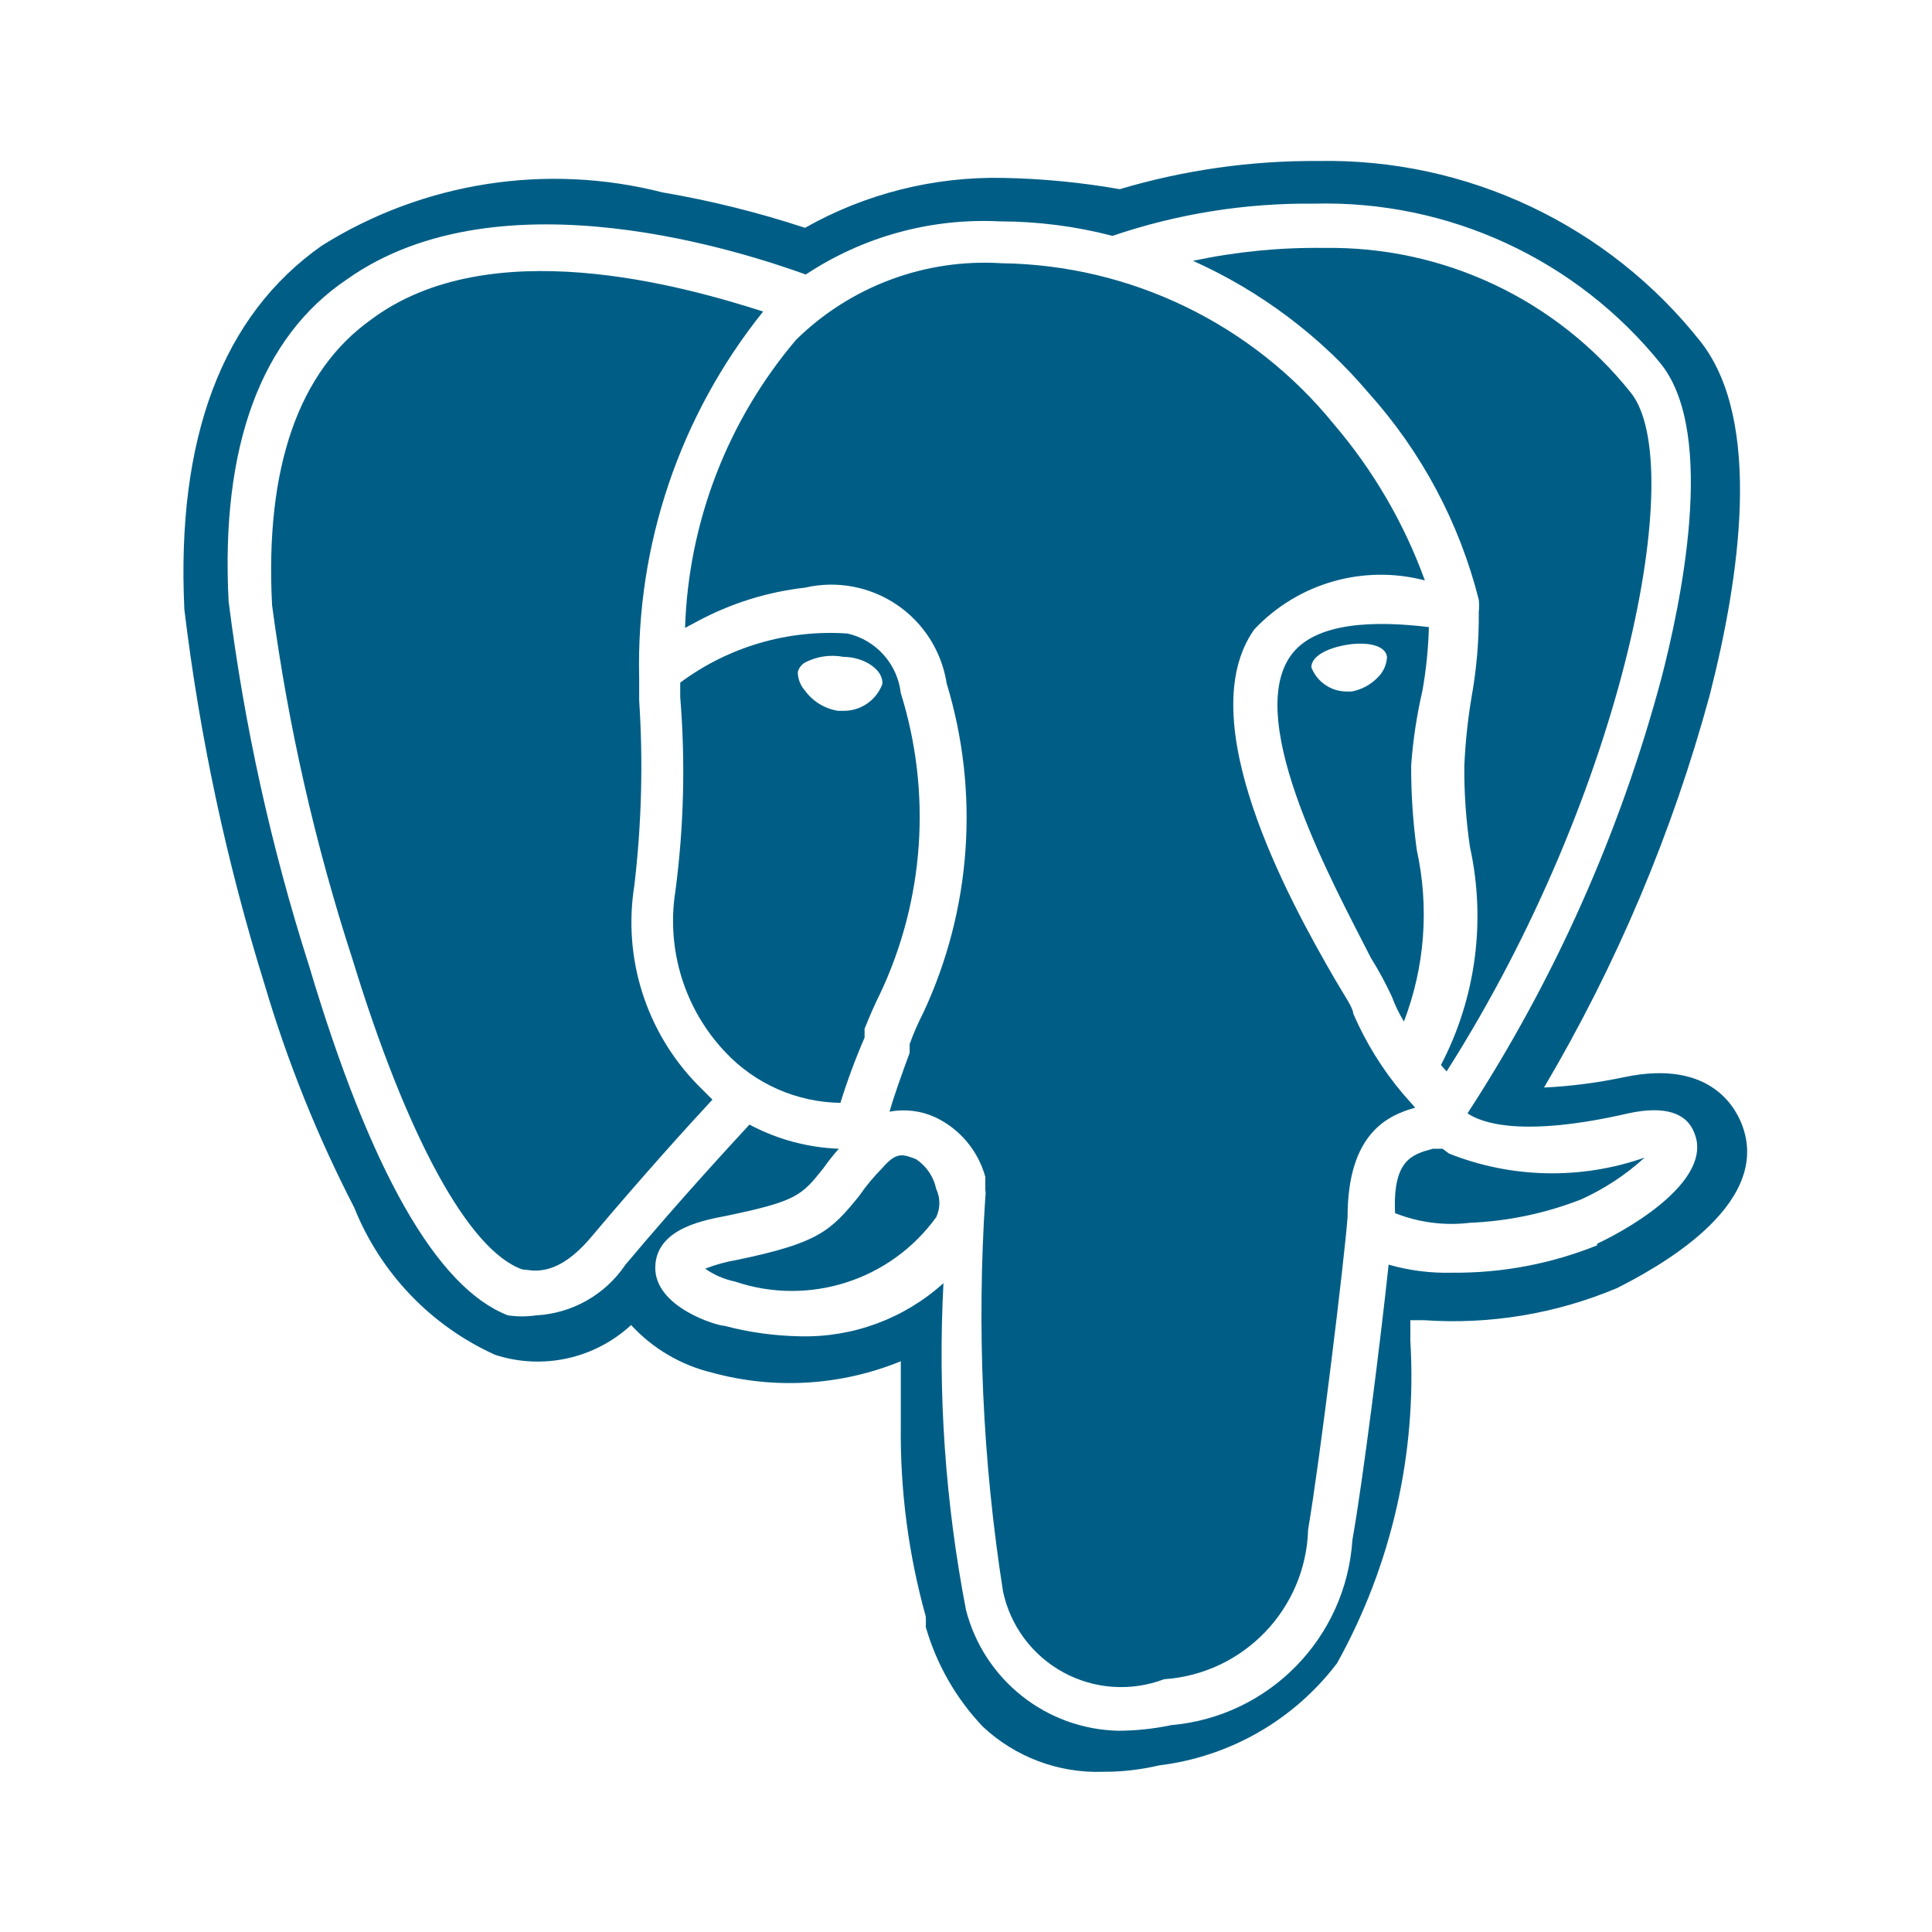
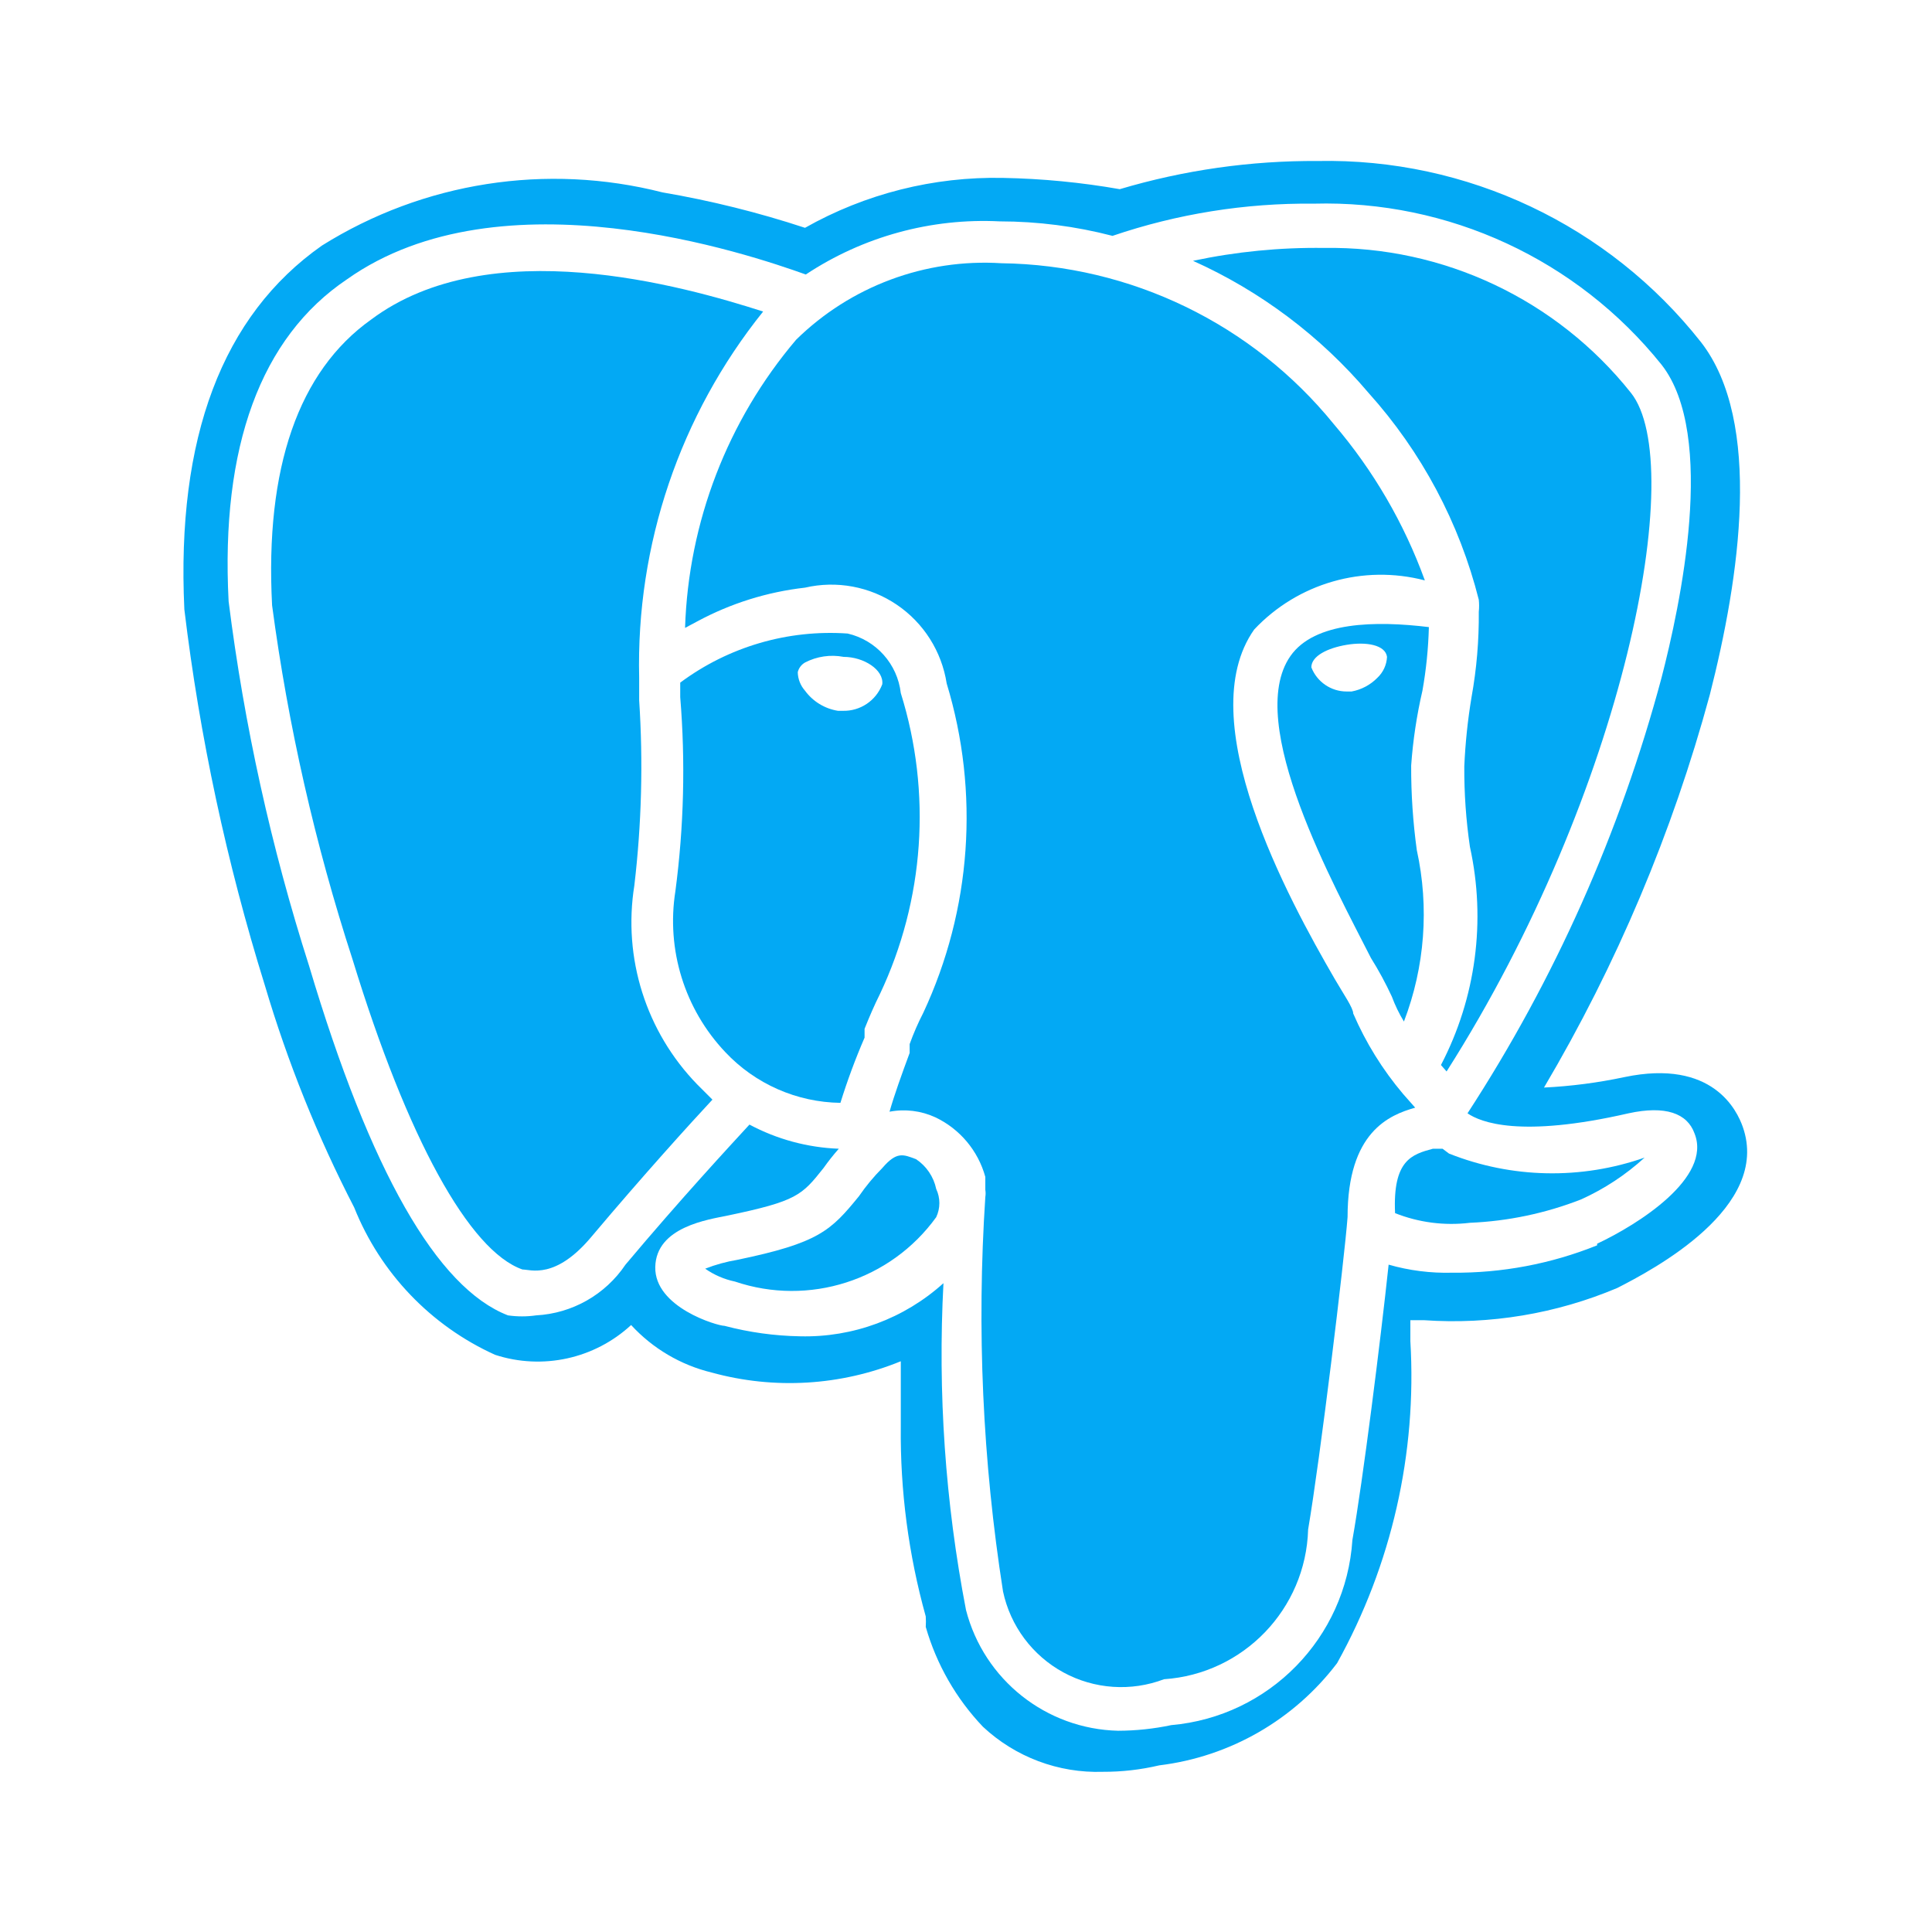
- <svg xmlns="http://www.w3.org/2000/svg" width="24" height="24" viewBox="0 0 24 24" style="fill: rgb(0,94,134) ;transform: ;msFilter:;">
+ <svg xmlns="http://www.w3.org/2000/svg" width="24" height="24" viewBox="0 0 24 24" style="fill: #03A9F4 ;transform: ;msFilter:;">
  <path d="M10.74 12.89v-.11c.06-.15.12-.29.19-.43a5.15 5.15 0 0 0 .26-3.74.86.86 0 0 0-.66-.74 3.12 3.12 0 0 0-2.08.61v.18a11.34 11.34 0 0 1-.06 2.41 2.37 2.37 0 0 0 .62 2 2 2 0 0 0 1.43.63 8.05 8.05 0 0 1 .3-.81zM10 8.58a.36.36 0 0 1-.09-.23.19.19 0 0 1 .09-.12.74.74 0 0 1 .48-.07c.25 0 .5.16.48.34a.51.51 0 0 1-.49.33h-.06a.63.63 0 0 1-.41-.25z" />
  <path d="M7.88 11a12.58 12.58 0 0 0 .06-2.3v-.28a7 7 0 0 1 1.54-4.55c-1-.32-3.4-1-4.87.1-.9.64-1.32 1.84-1.23 3.55a24.85 24.85 0 0 0 1 4.4c.68 2.22 1.45 3.62 2.11 3.85.1 0 .41.13.86-.41.64-.76 1.23-1.41 1.5-1.7l-.19-.19A2.89 2.89 0 0 1 7.88 11zm3.5 3.4c-.16-.06-.24-.1-.42.11a2.52 2.52 0 0 0-.29.35c-.35.43-.5.58-1.51.79a2 2 0 0 0-.4.11 1 1 0 0 0 .37.16 2.21 2.21 0 0 0 2.5-.8.41.41 0 0 0 0-.35.59.59 0 0 0-.25-.37zm6.29-5.82a5.29 5.29 0 0 0 .08-.79c-.66-.08-1.42-.07-1.72.36-.58.83.56 2.88 1 3.75a4.34 4.34 0 0 1 .26.48 1.79 1.79 0 0 0 .15.31 3.72 3.72 0 0 0 .16-2.13 7.51 7.51 0 0 1-.07-1.05 6 6 0 0 1 .14-.93zm-.56-.16a.6.6 0 0 1-.32.17h-.06a.47.47 0 0 1-.44-.3c0-.14.2-.24.44-.28s.48 0 .5.15a.38.38 0 0 1-.12.26z" />
  <path d="M17 4.88a6.06 6.06 0 0 1 1.37 2.57.71.71 0 0 1 0 .15 5.67 5.67 0 0 1-.09 1.06 7.11 7.11 0 0 0-.09.86 6.61 6.61 0 0 0 .07 1 4 4 0 0 1-.36 2.71l.07.08c2.22-3.49 3-7.54 2.29-8.43a4.77 4.77 0 0 0-3.81-1.8 7.34 7.34 0 0 0-1.63.16A6.17 6.17 0 0 1 17 4.88z" />
  <path d="M21.65 14c-.07-.2-.37-.85-1.47-.62a6.28 6.28 0 0 1-1 .13 19.74 19.74 0 0 0 2.06-4.88c.37-1.45.66-3.39-.11-4.38A5.91 5.91 0 0 0 16.37 2a8.44 8.44 0 0 0-2.46.35 9.38 9.38 0 0 0-1.45-.14 4.8 4.8 0 0 0-2.46.62 12.22 12.22 0 0 0-1.77-.44A5.44 5.44 0 0 0 4 3.05c-1.24.87-1.81 2.39-1.71 4.52a26.28 26.28 0 0 0 1 4.67A15.76 15.76 0 0 0 4.4 15a3.39 3.39 0 0 0 1.75 1.83 1.71 1.71 0 0 0 1.69-.37 2 2 0 0 0 1 .59 3.65 3.65 0 0 0 2.35-.14v.81a8.46 8.46 0 0 0 .31 2.36 1 1 0 0 1 0 .13 3 3 0 0 0 .71 1.24 2.08 2.08 0 0 0 1.49.56 3 3 0 0 0 .7-.08 3.27 3.27 0 0 0 2.21-1.27 7.34 7.34 0 0 0 .91-4v-.26h.17a5.24 5.24 0 0 0 2.4-.4c.45-.23 1.91-1 1.56-2zm-1.81 1.47a4.7 4.7 0 0 1-1.8.34 2.62 2.62 0 0 1-.79-.1c-.1.94-.32 2.69-.45 3.42a2.47 2.47 0 0 1-2.25 2.3 3.23 3.23 0 0 1-.66.07A2 2 0 0 1 12 20a16.77 16.77 0 0 1-.28-4.06 2.56 2.56 0 0 1-1.78.66 3.94 3.94 0 0 1-.94-.13c-.09 0-.87-.23-.86-.73s.66-.59.9-.64c.86-.18.92-.25 1.19-.59a2.79 2.79 0 0 1 .19-.24 2.56 2.56 0 0 1-1.11-.3c-.23.25-.86.93-1.54 1.74a1.43 1.43 0 0 1-1.11.63 1.23 1.23 0 0 1-.35 0C5.43 16 4.6 14.55 3.84 12a25.21 25.21 0 0 1-1-4.53c-.1-1.92.4-3.28 1.47-4 1.92-1.36 5-.31 5.7-.06a4 4 0 0 1 2.41-.66 5.58 5.58 0 0 1 1.4.18 7.51 7.51 0 0 1 2.5-.4 5.35 5.35 0 0 1 4.32 2c.69.88.23 3 0 3.89a18.84 18.84 0 0 1-2.41 5.41c.16.11.65.31 2 0 .46-.1.73 0 .82.25.22.55-.7 1.13-1.21 1.37z" />
  <path d="M17.43 13.59a4 4 0 0 1-.62-1c0-.07-.12-.24-.23-.43-.58-1-1.79-3.22-1-4.34a2.16 2.16 0 0 1 2.12-.61 6.28 6.28 0 0 0-1.13-1.94 5.41 5.41 0 0 0-4.13-2 3.34 3.34 0 0 0-2.55.95A5.82 5.82 0 0 0 8.51 7.8l.15-.08A3.7 3.7 0 0 1 10 7.3a1.45 1.45 0 0 1 1.76 1.19 5.73 5.73 0 0 1-.29 4.09 3.29 3.29 0 0 0-.17.39v.11c-.1.27-.19.52-.25.73a.94.94 0 0 1 .57.07 1.16 1.16 0 0 1 .62.74v.16a.28.28 0 0 1 0 .09 22.22 22.22 0 0 0 .22 4.9 1.5 1.5 0 0 0 2 1.09A1.92 1.92 0 0 0 16.25 19c.15-.88.45-3.35.49-3.88 0-1.06.52-1.27.84-1.36z" />
  <path d="m18 14.33-.08-.06h-.12c-.26.07-.5.14-.47.8a1.9 1.9 0 0 0 .93.12 4.29 4.29 0 0 0 1.38-.29 3 3 0 0 0 .79-.52 3.47 3.47 0 0 1-2.43-.05z" />
</svg>
